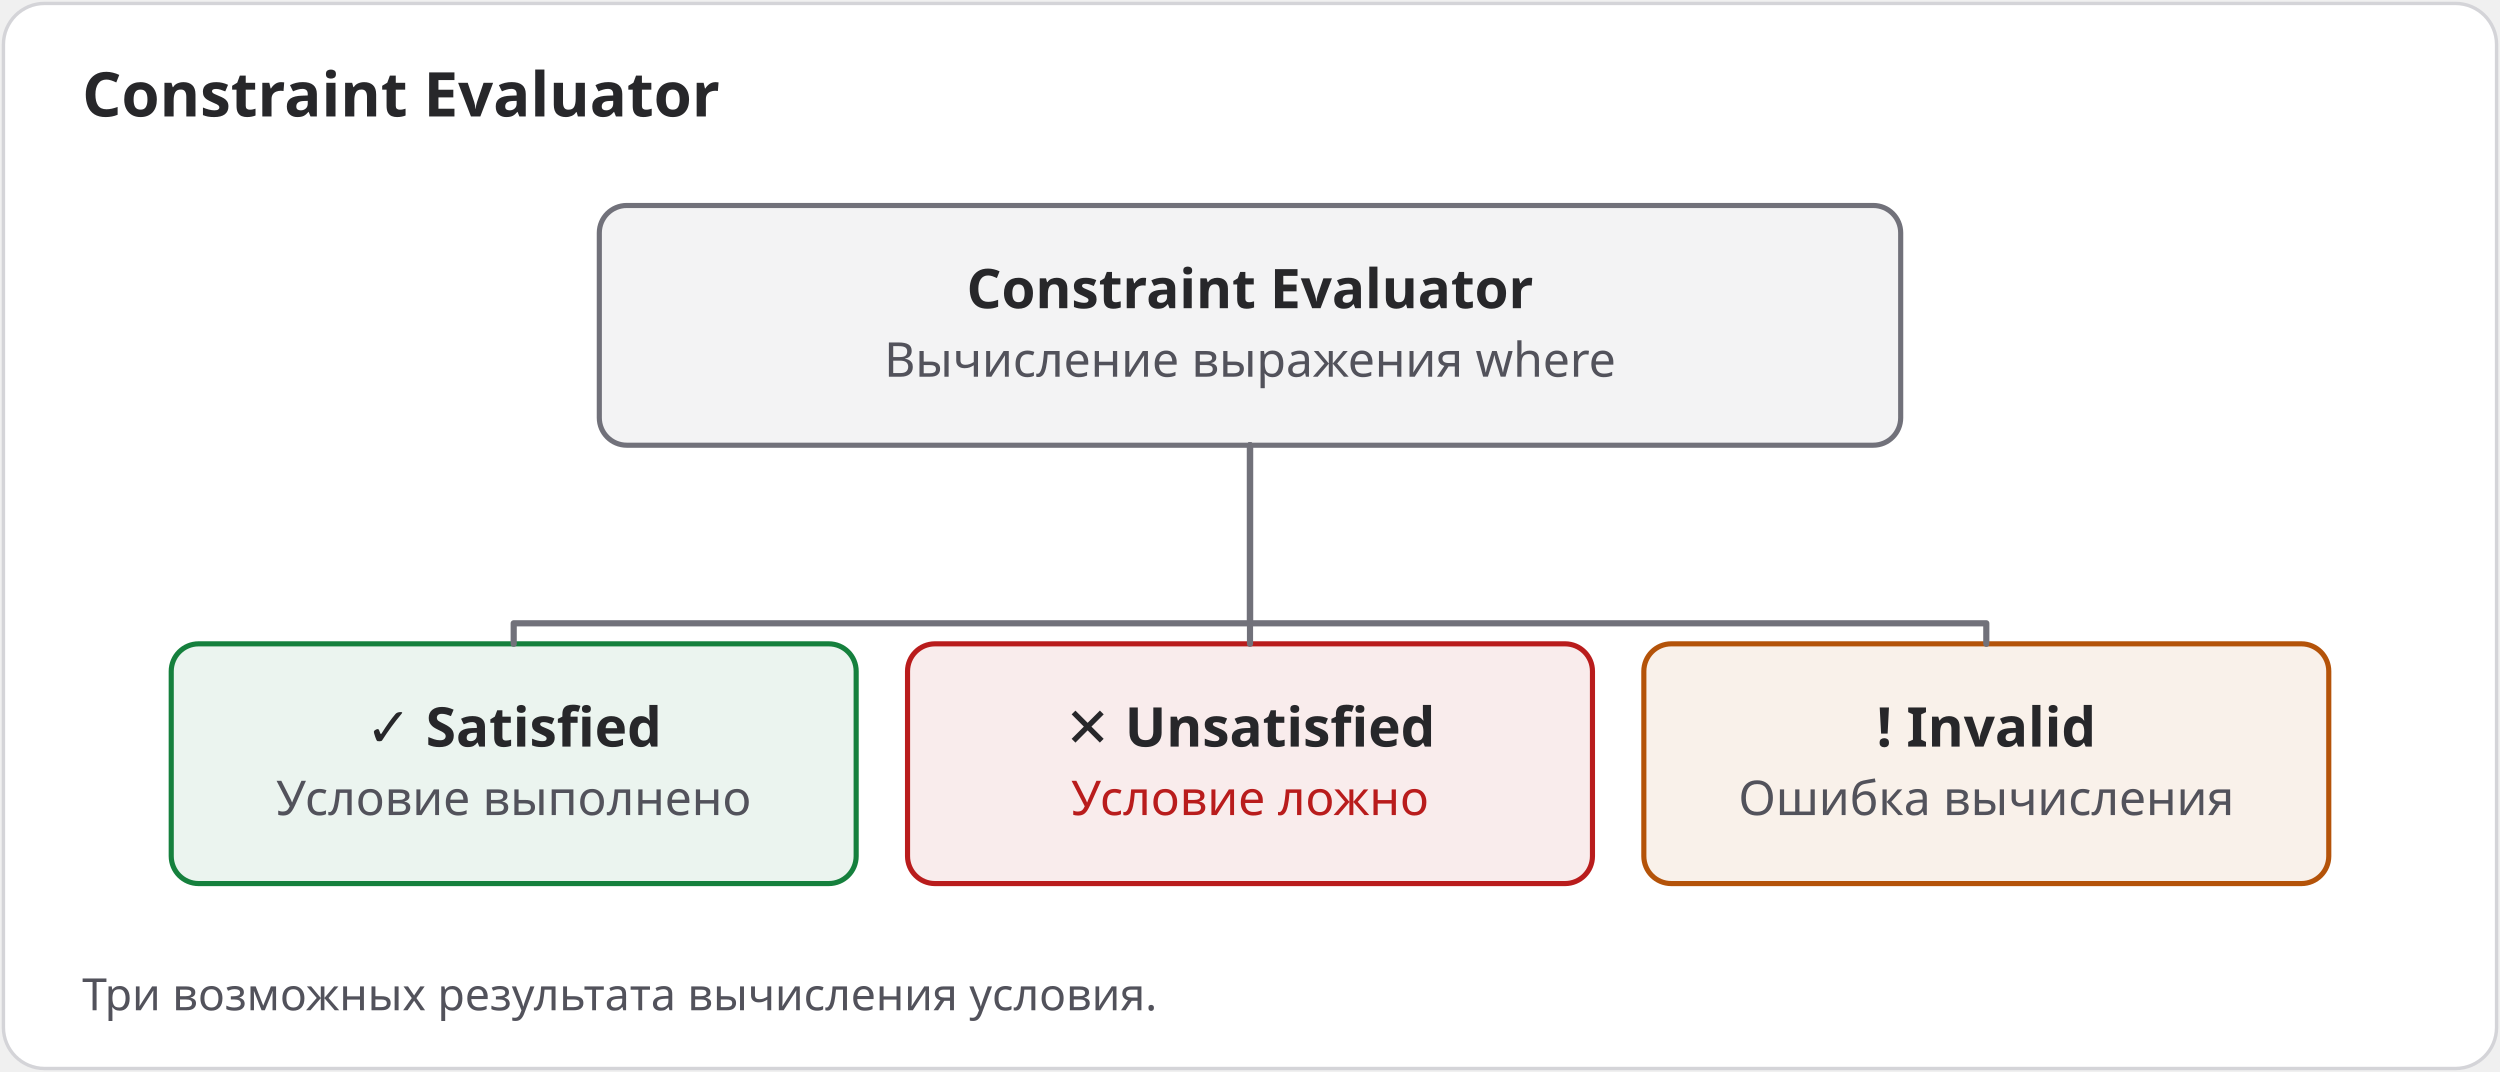
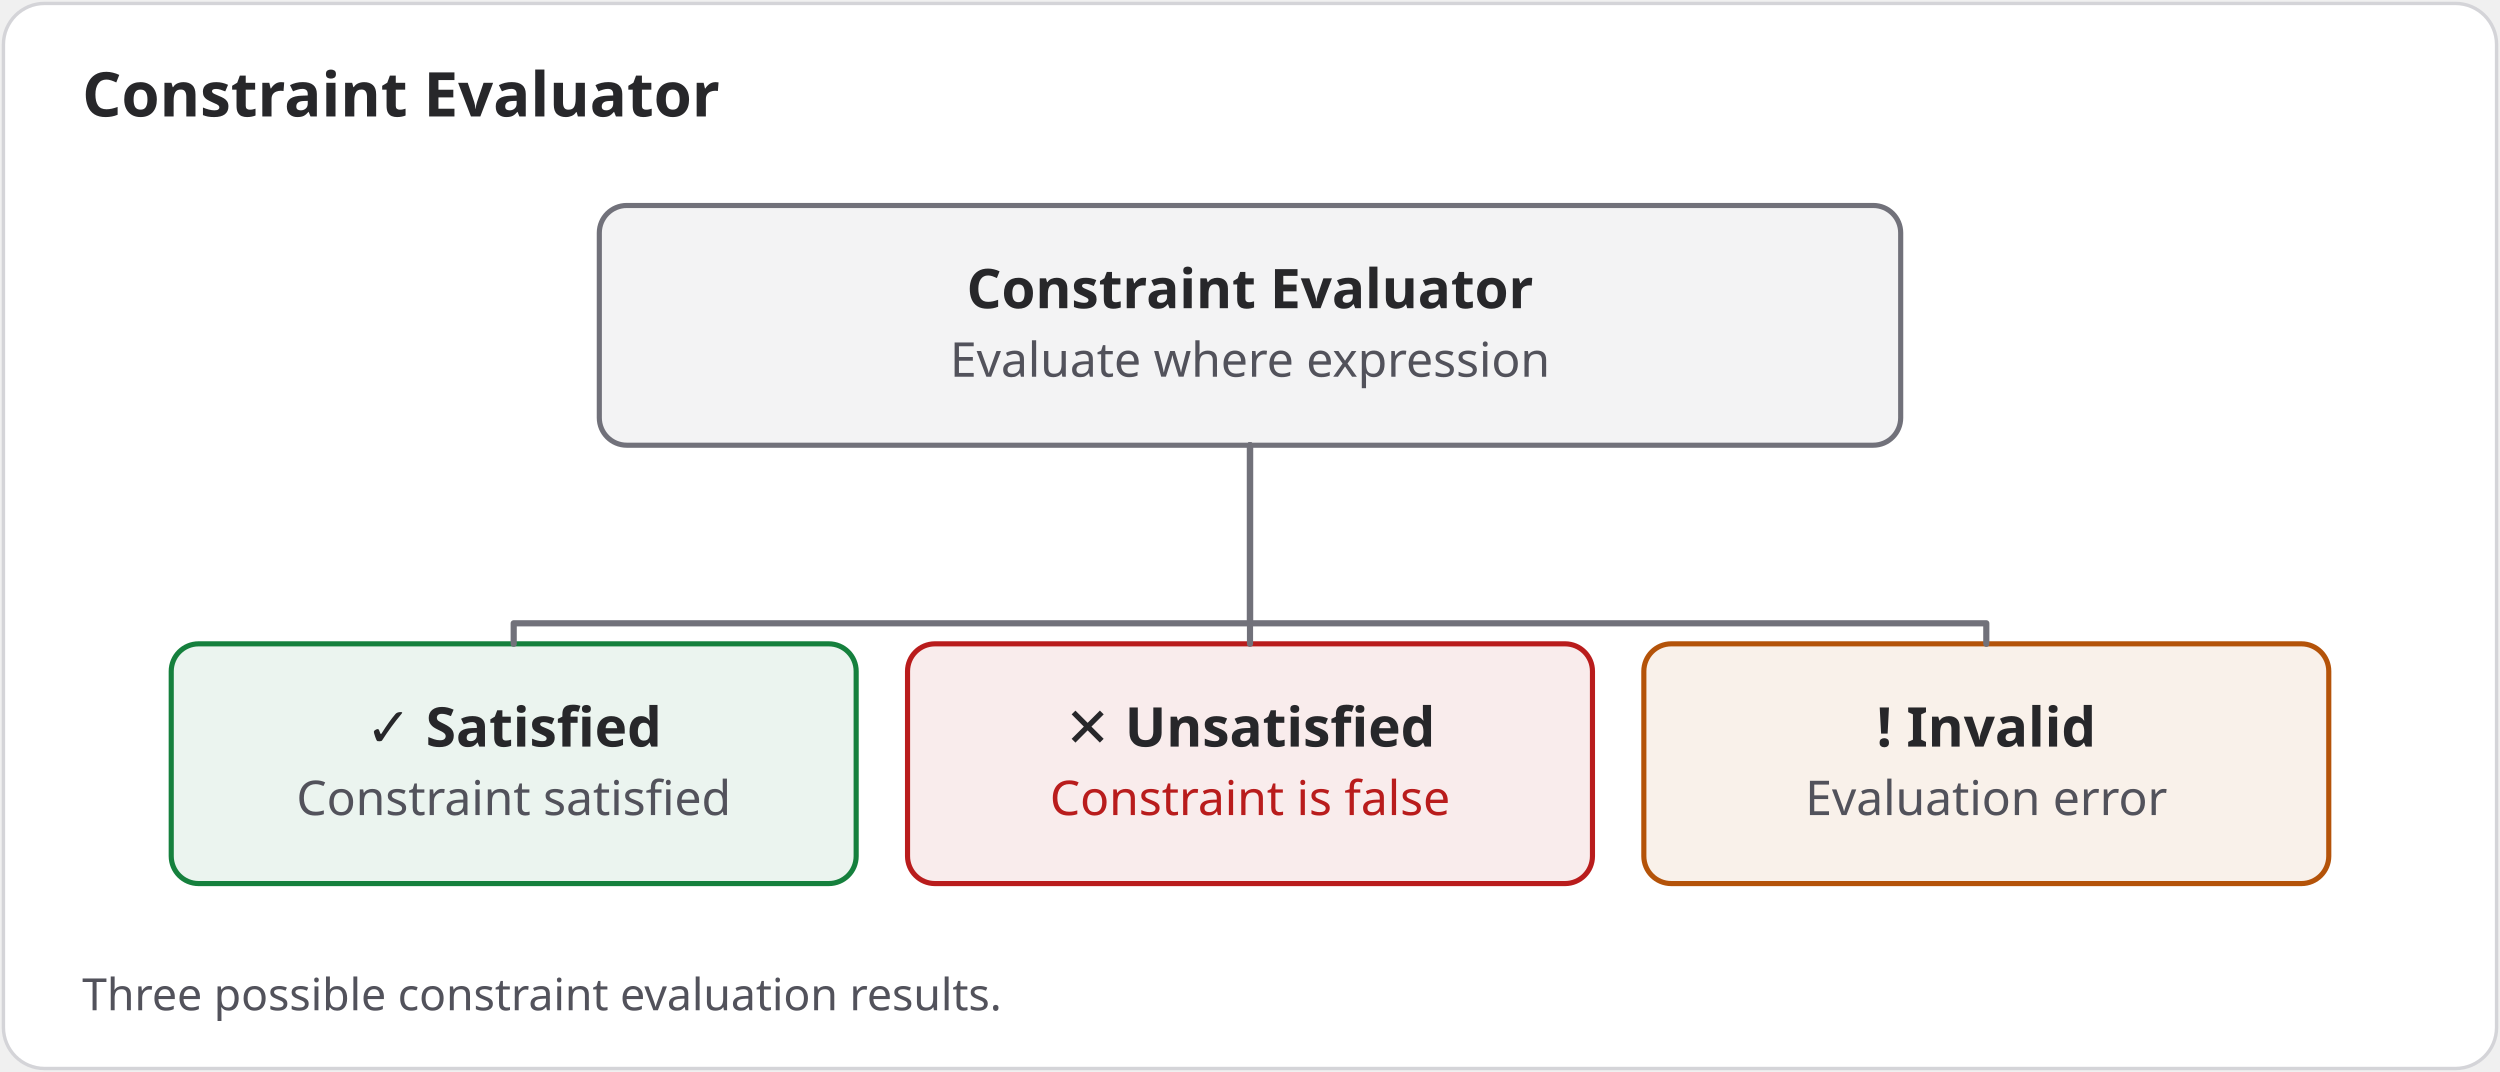
<svg xmlns="http://www.w3.org/2000/svg" width="730" height="313" viewBox="0 0 730 313" role="img" aria-label="Constraint Evaluator" font-family="system-ui, sans-serif">
  <rect x="1" y="1" width="728" height="311" rx="12" fill="#ffffff" fill-opacity="1" stroke="#d4d4d8" stroke-opacity="1" />
  <text x="24" y="34" font-size="18" font-weight="600" text-anchor="start" fill="#27272a">Constraint Evaluator</text>
  <rect x="175" y="60" width="380" height="70" rx="8" fill="#71717a" fill-opacity="0.085" stroke="#71717a" stroke-opacity="1" stroke-width="1.5" />
  <text x="365" y="90" font-size="16" font-weight="600" text-anchor="middle" fill="#27272a">Constraint Evaluator</text>
-   <text x="365" y="110" font-size="14" font-weight="400" text-anchor="middle" fill="#52525b">Вычисление выражения where</text>
+   <text x="365" y="110" font-size="14" font-weight="400" text-anchor="middle" fill="#52525b">Evaluate where expression</text>
  <rect x="50" y="188" width="200" height="70" rx="8" fill="#15803d" fill-opacity="0.085" stroke="#15803d" stroke-opacity="1" stroke-width="1.5" />
  <text x="150" y="218" font-size="16" font-weight="600" text-anchor="middle" fill="#27272a">✓ Satisfied</text>
-   <text x="150" y="238" font-size="14" font-weight="400" text-anchor="middle" fill="#52525b">Условие выполнено</text>
+   <text x="150" y="238" font-size="14" font-weight="400" text-anchor="middle" fill="#52525b">Constraint satisfied</text>
  <rect x="265" y="188" width="200" height="70" rx="8" fill="#b91c1c" fill-opacity="0.085" stroke="#b91c1c" stroke-opacity="1" stroke-width="1.5" />
  <text x="365" y="218" font-size="16" font-weight="600" text-anchor="middle" fill="#27272a">✕ Unsatisfied</text>
-   <text x="365" y="238" font-size="14" font-weight="400" text-anchor="middle" fill="#b91c1c">Условие ложно</text>
+   <text x="365" y="238" font-size="14" font-weight="400" text-anchor="middle" fill="#b91c1c">Constraint is false</text>
  <rect x="480" y="188" width="200" height="70" rx="8" fill="#b45309" fill-opacity="0.085" stroke="#b45309" stroke-opacity="1" stroke-width="1.5" />
  <text x="580" y="218" font-size="16" font-weight="600" text-anchor="middle" fill="#27272a">! Invalid</text>
-   <text x="580" y="238" font-size="14" font-weight="400" text-anchor="middle" fill="#52525b">Ошибка вычисления</text>
+   <text x="580" y="238" font-size="14" font-weight="400" text-anchor="middle" fill="#52525b">Evaluation error</text>
  <polyline points="365,130 365,182 150,182 150,188" fill="none" stroke="#71717a" stroke-opacity="1" stroke-width="1.8" stroke-linejoin="round" stroke-linecap="round" />
  <polyline points="365,130 365,188" fill="none" stroke="#71717a" stroke-opacity="1" stroke-width="1.8" stroke-linejoin="round" stroke-linecap="round" />
  <polyline points="365,130 365,182 580,182 580,188" fill="none" stroke="#71717a" stroke-opacity="1" stroke-width="1.8" stroke-linejoin="round" stroke-linecap="round" />
-   <text x="24" y="295" font-size="13" font-weight="400" text-anchor="start" fill="#52525b">Три возможных результата вычисления условия.</text>
+   <text x="24" y="295" font-size="13" font-weight="400" text-anchor="start" fill="#52525b">Three possible constraint evaluation results.</text>
</svg>
